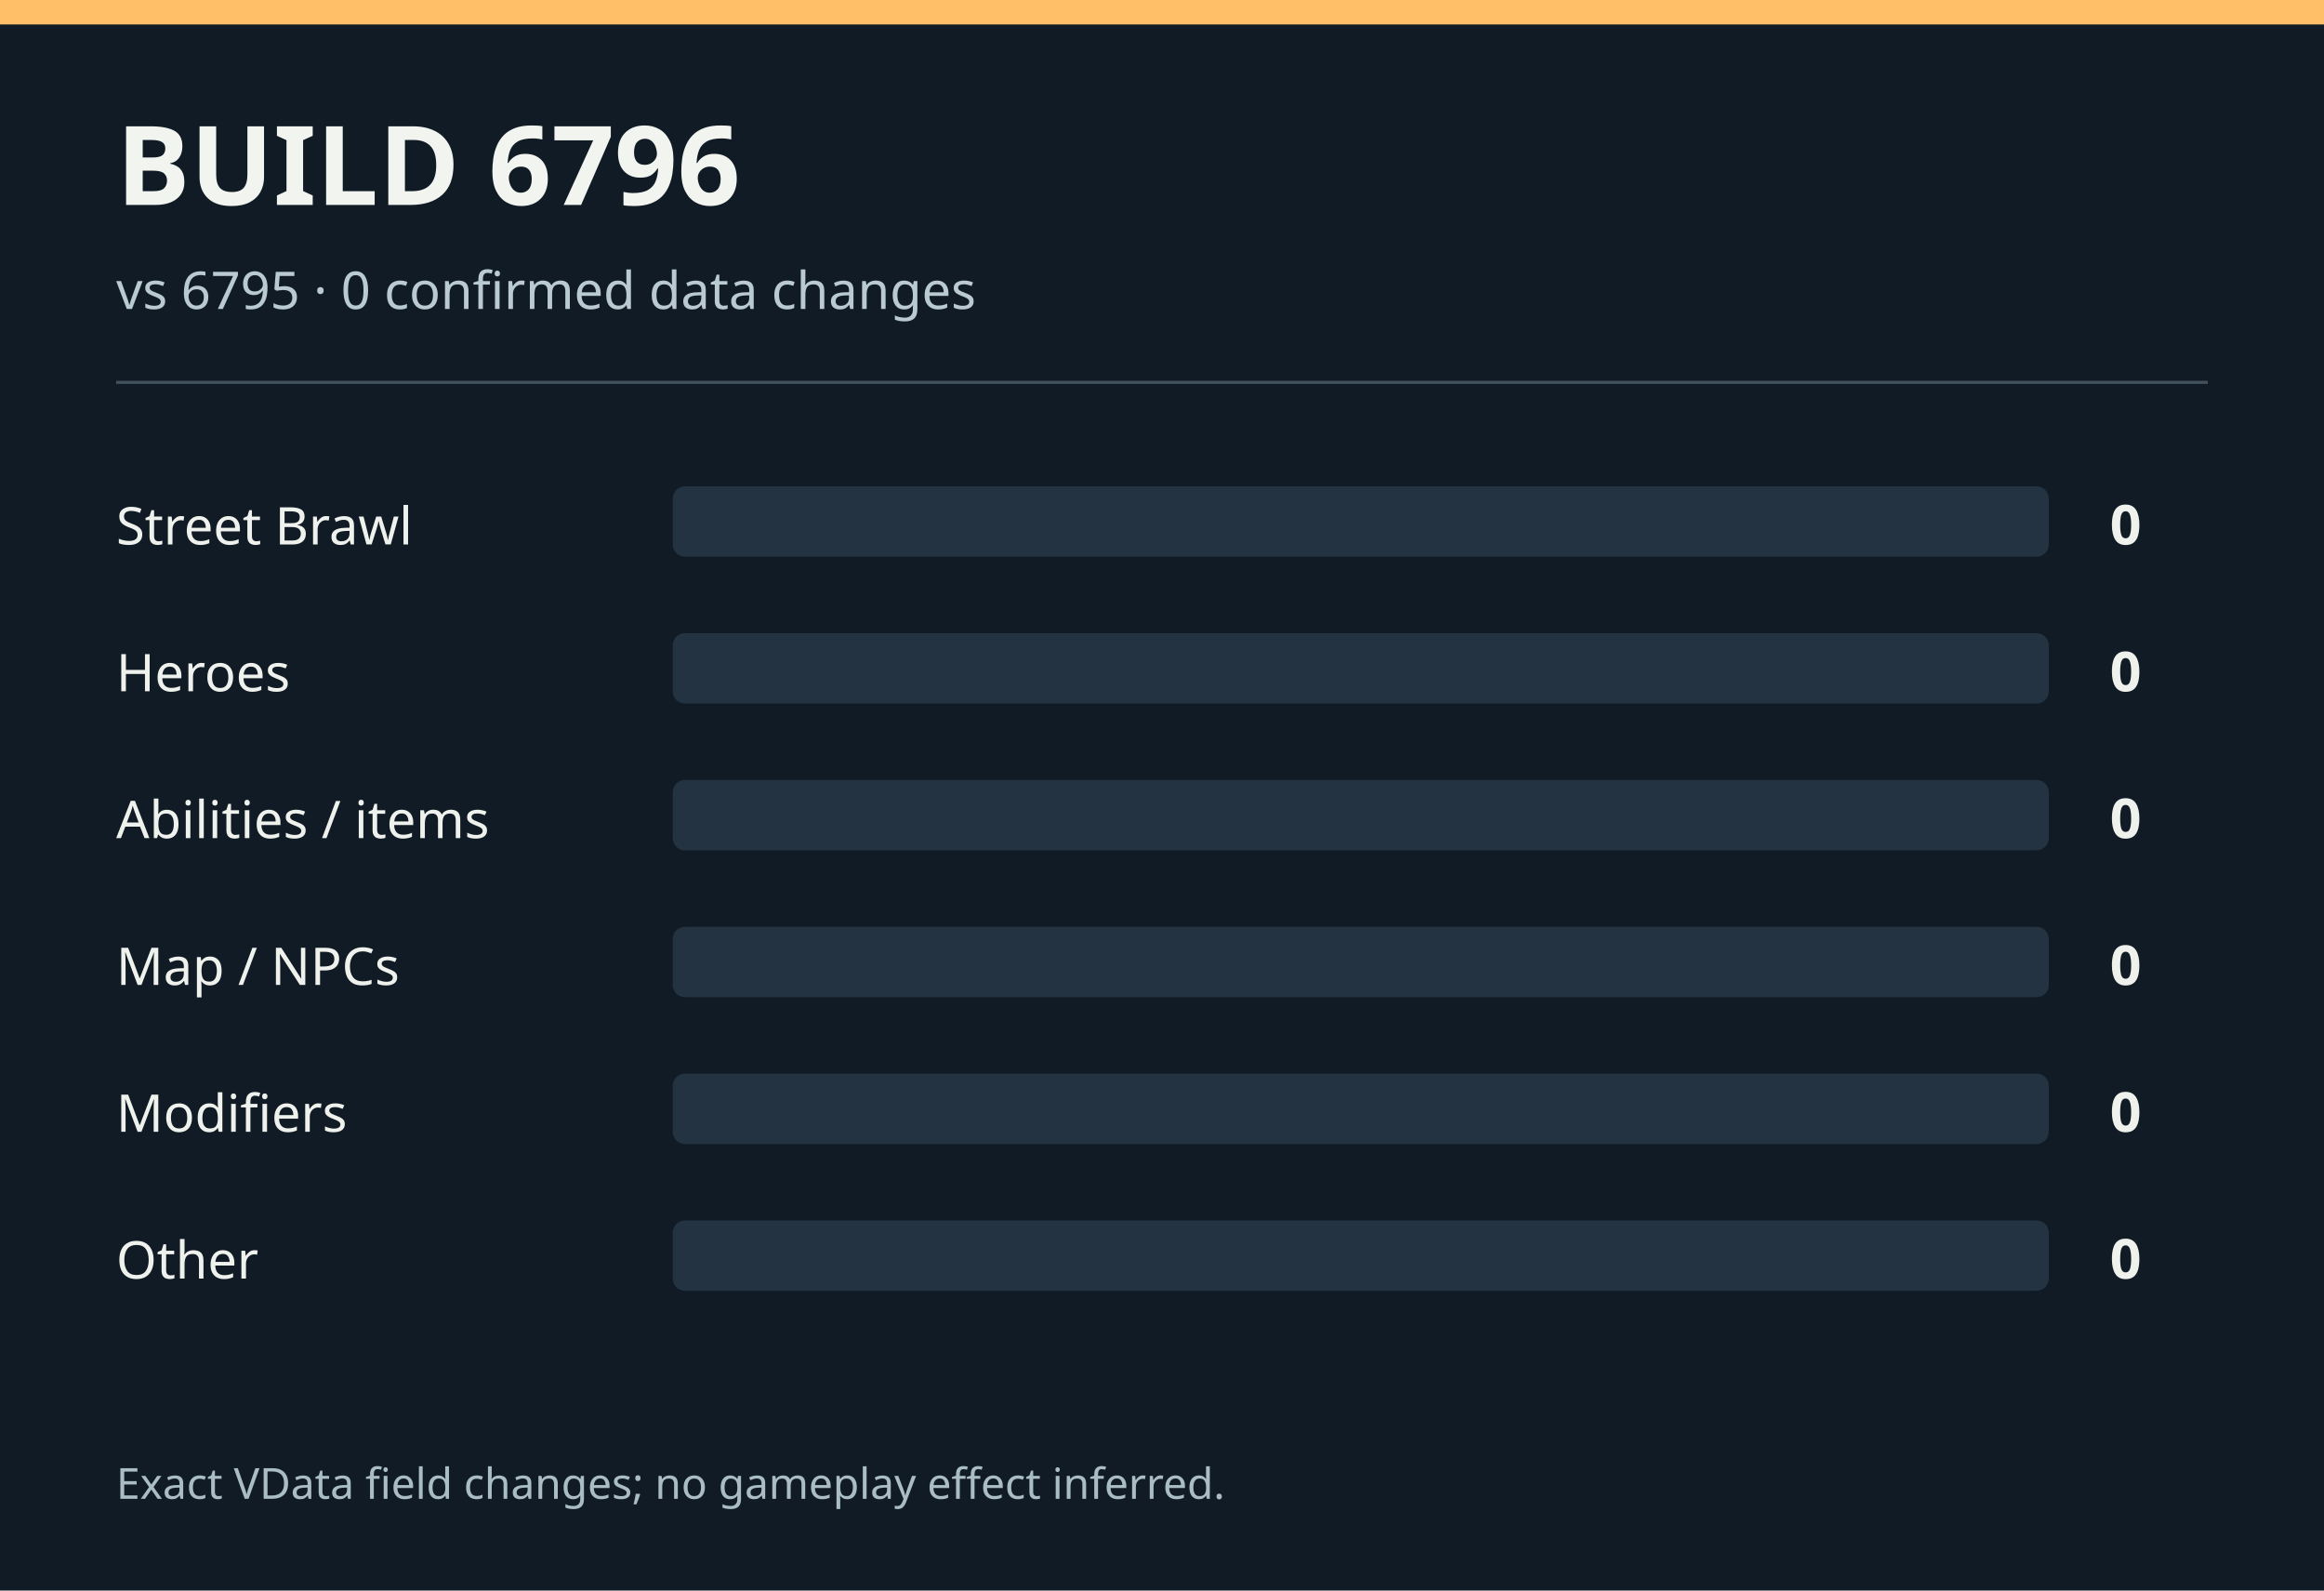
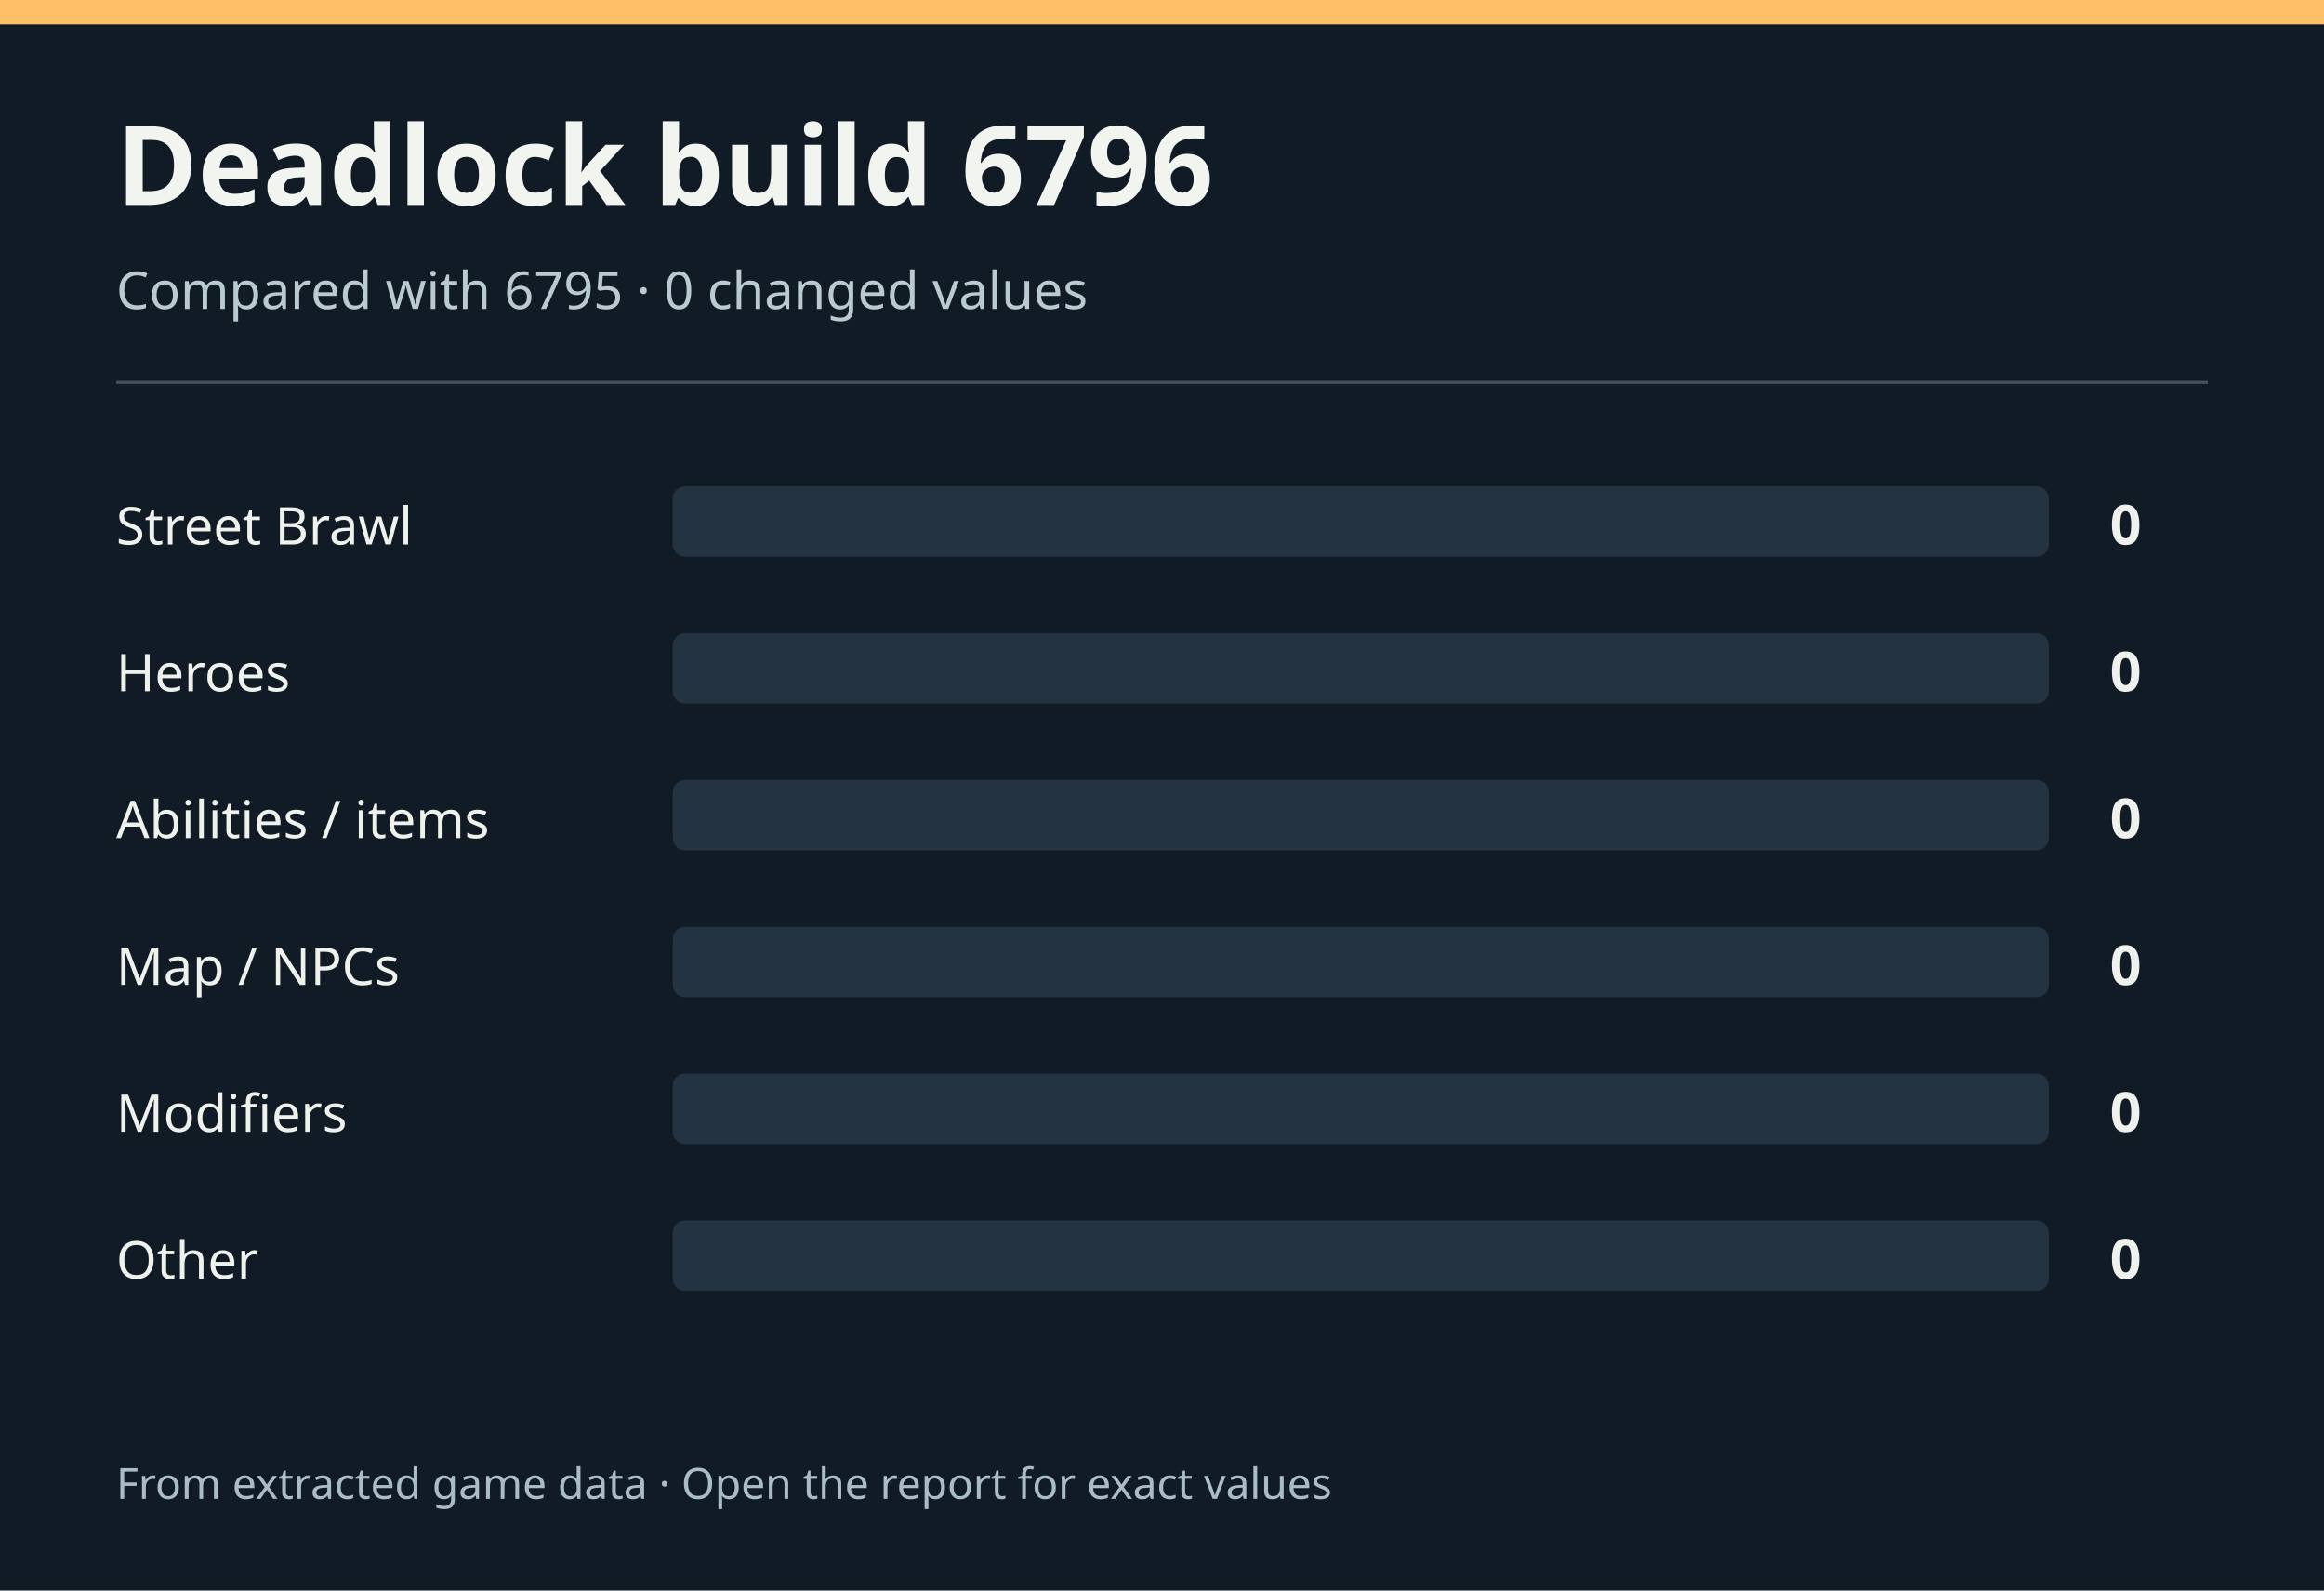
<svg xmlns="http://www.w3.org/2000/svg" width="760" height="520" viewBox="0 0 760 520" role="img" aria-label="Deadlock build 6796 change summary">
  <style>.title{font:700 36px system-ui;fill:#f2f5ef}.sub{font:17px system-ui;fill:#b9cad0}.label{font:17px system-ui;fill:#eff2ec}.count{font:700 18px system-ui;fill:#eff2ec}.foot{font:14px system-ui;fill:#aabdc4}</style>
  <rect width="760" height="520" fill="#111b26" />
  <rect x="0" width="760" height="8" fill="#ffbe68" />
-   <text x="38" y="67" class="title">BUILD 6796</text>
-   <text x="38" y="101" class="sub">vs 6795 · 0 confirmed data changes</text>
+   <text x="38" y="67" class="title">Deadlock build 6796</text>
+   <text x="38" y="101" class="sub">Compared with 6795 · 0 changed values</text>
  <line x1="38" x2="722" y1="125" y2="125" stroke="#41515d" />
  <text x="38" y="178" class="label">Street Brawl</text>
  <rect x="220" y="159" width="450" height="23" rx="4" fill="#243341" />
  <rect x="220" y="159" width="0" height="23" rx="4" fill="#ffbe68" />
  <text x="690" y="178" class="count">0</text>
  <text x="38" y="226" class="label">Heroes</text>
  <rect x="220" y="207" width="450" height="23" rx="4" fill="#243341" />
  <rect x="220" y="207" width="0" height="23" rx="4" fill="#73d9d1" />
  <text x="690" y="226" class="count">0</text>
  <text x="38" y="274" class="label">Abilities / items</text>
  <rect x="220" y="255" width="450" height="23" rx="4" fill="#243341" />
  <rect x="220" y="255" width="0" height="23" rx="4" fill="#73d9d1" />
  <text x="690" y="274" class="count">0</text>
  <text x="38" y="322" class="label">Map / NPCs</text>
  <rect x="220" y="303" width="450" height="23" rx="4" fill="#243341" />
  <rect x="220" y="303" width="0" height="23" rx="4" fill="#73d9d1" />
  <text x="690" y="322" class="count">0</text>
  <text x="38" y="370" class="label">Modifiers</text>
  <rect x="220" y="351" width="450" height="23" rx="4" fill="#243341" />
  <rect x="220" y="351" width="0" height="23" rx="4" fill="#73d9d1" />
  <text x="690" y="370" class="count">0</text>
  <text x="38" y="418" class="label">Other</text>
  <rect x="220" y="399" width="450" height="23" rx="4" fill="#243341" />
  <rect x="220" y="399" width="0" height="23" rx="4" fill="#73d9d1" />
  <text x="690" y="418" class="count">0</text>
-   <text x="38" y="490" class="foot">Exact VData field changes; no gameplay effect inferred.</text>
+   <text x="38" y="490" class="foot">From extracted game data · Open the report for exact values</text>
</svg>
